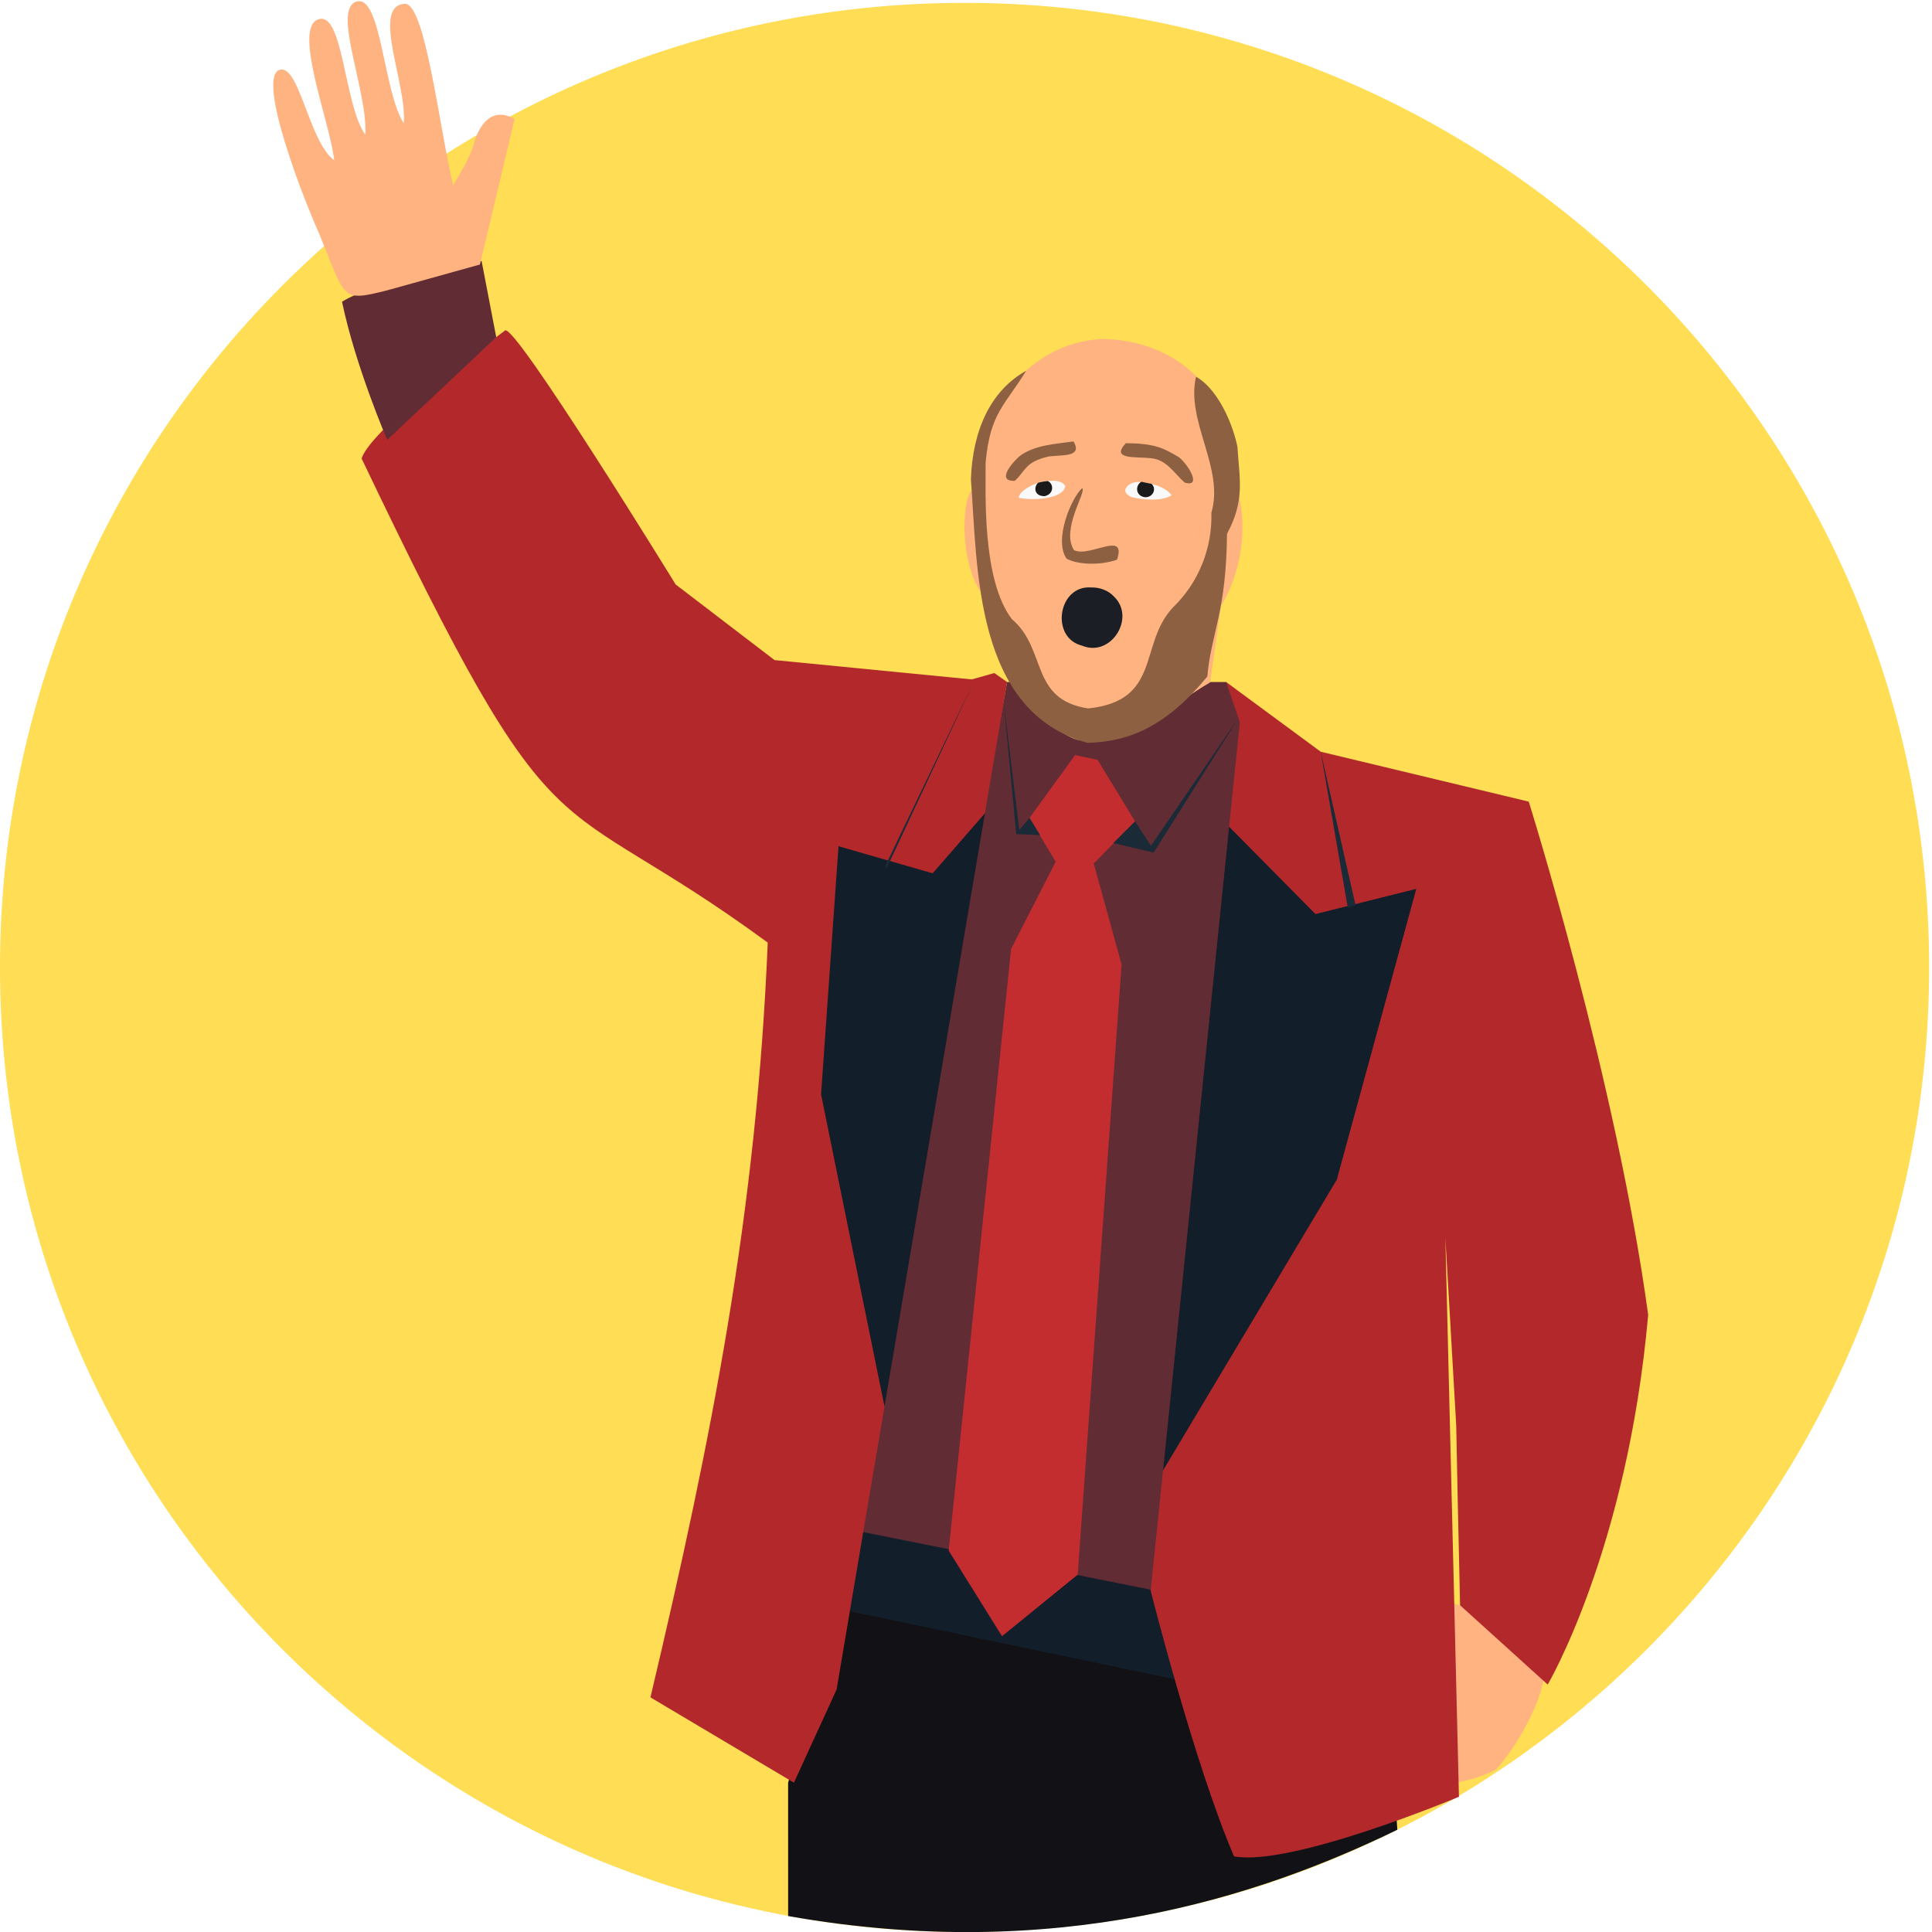
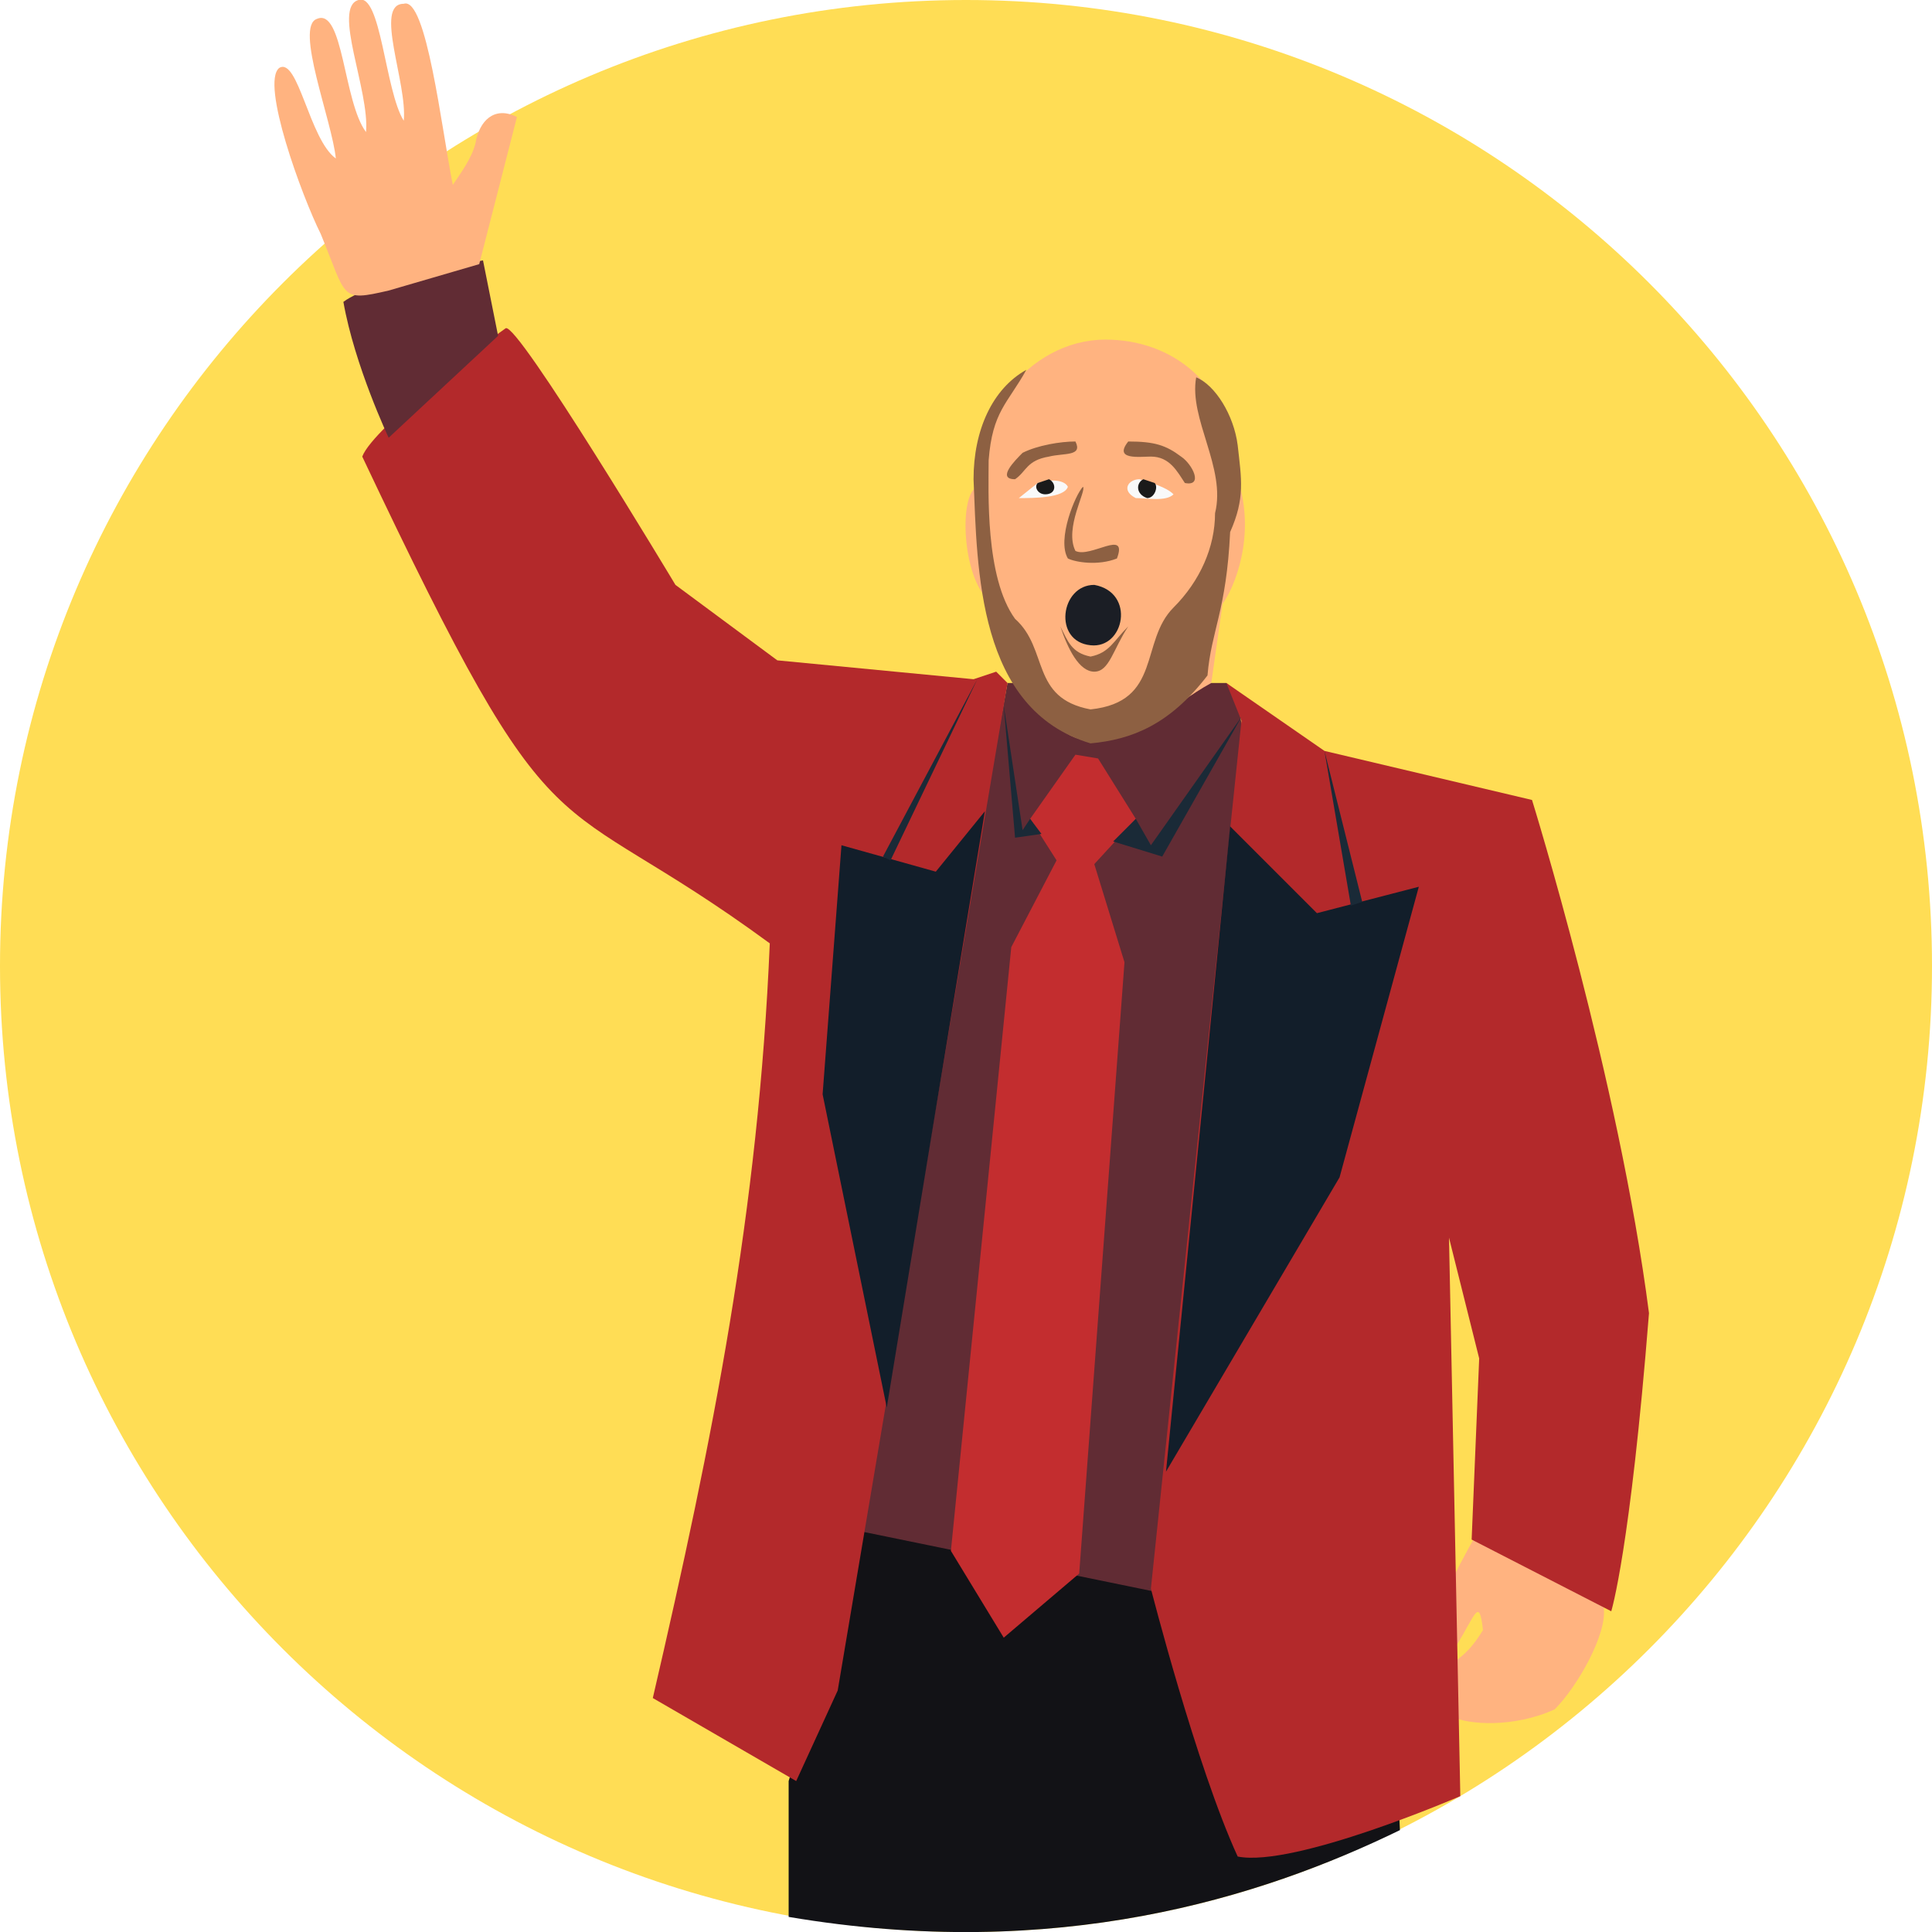
- <svg xmlns="http://www.w3.org/2000/svg" viewBox="0 0 508.75 508.75" height="508.75" width="508.75" xml:space="preserve" version="1.1" id="svg2">
-   <defs id="defs6" />
-   <g transform="matrix(1.25,0,0,-1.25,0,508.75)" id="g10">
-     <path d="M 406.398,203.199 C 406.398,90.973 315.426,0 203.199,0 90.977,0 0,90.973 0,203.199 c 0,112.223 90.977,203.199 203.199,203.199 112.227,0 203.199,-90.976 203.199,-203.199 z" style="fill:#ffdd55;fill-opacity:1;fill-rule:nonzero;stroke:none" id="path14" />
-     <path id="path4773" d="m 212.159,263.322 46.142,0 c 11.819,-9.403 -3.404,-148.57 -16.789,-207.907 l -62.175,29.695 z" style="fill:#612c34;fill-opacity:1;fill-rule:evenodd;stroke:none;stroke-width:1px;stroke-linecap:butt;stroke-linejoin:miter;stroke-opacity:1" />
-     <path id="path4759" d="m 232.48,335.581 c -16.776,-0.452 -28.117,-17.801 -27.122,-31.406 -3.408,-1.363 -3.06,-19.136 2.787,-23.379 2.746,-9.457 11.154,-29.837 20.581,-29.866 11.426,-0.112 17.403,7.297 26.176,12.289 l 2.335,16.171 c 2.44,3.795 7.035,14.689 2.727,26.639 -0.083,20.694 -14.04,29.305 -27.484,29.552 z" style="fill:#ffb380;fill-opacity:1;fill-rule:evenodd;stroke:none;stroke-width:1px;stroke-linecap:butt;stroke-linejoin:miter;stroke-opacity:1" />
-     <path id="path4767" d="m 181.747,83.997 61.715,-12.248 49.841,-33.868 1.061,-16.342 C 264.886,7.21 222.317,-6.579 166.03,3.361 l -0.005,28.096 z" style="fill:#121216;fill-opacity:1;fill-rule:evenodd;stroke:none;stroke-width:1px;stroke-linecap:butt;stroke-linejoin:miter;stroke-opacity:1" />
-     <path id="path4882" d="M 180.06,84.612 251.246,70.337 249.207,52.888 176.537,68.089 Z" style="fill:#121e2a;fill-opacity:1;fill-rule:evenodd;stroke:none;stroke-width:1px;stroke-linecap:butt;stroke-linejoin:miter;stroke-opacity:1" />
-     <path id="path4761" d="m 212.159,263.322 -2.701,1.897 -4.74,-1.347 -41.552,4.072 -20.83,15.929 c 0,0 -33.901,55.139 -35.943,53.506 -2.042,-1.634 -27.86,-20.079 -30.225,-26.957 42.392,-88.715 38.47,-67.46 85.566,-101.991 -2.346,-56.607 -11.683,-104.006 -24.709,-159.002 l 30.225,-17.971 8.986,19.605 z" style="fill:#b3292b;fill-opacity:1;fill-rule:evenodd;stroke:none;stroke-width:1px;stroke-linecap:butt;stroke-linejoin:miter;stroke-opacity:1" />
-     <path id="path4775" d="m 226.474,247.93 -9.596,-13.237 5.511,-9.227 -9.394,-18.38 -13.147,-126.747 11.239,-18.029 15.938,12.962 9.251,128.547 -5.866,21.277 8.7,8.863 -7.88,12.966 z" style="fill:#c32d2f;fill-opacity:1;fill-rule:evenodd;stroke:none;stroke-width:1px;stroke-linecap:butt;stroke-linejoin:miter;stroke-opacity:1" />
-     <path id="path4777" d="M 298.321,70.477 C 294.231,63.108 288.152,51.503 286.51,43.091 c 3.519,-2.929 7.585,0.032 7.445,4.182 3.874,6.16 5.19,10.082 5.557,3.406 -6.456,-10.546 -6.748,-1.962 -6.381,-18.753 3.666,-1.042 12.872,-2.233 21.909,2.228 4.327,4.507 10.533,15.421 10.307,21.249 -7.459,9.596 -15.029,14.165 -27.026,15.073 z" style="fill:#ffb380;fill-opacity:1;fill-rule:evenodd;stroke:none;stroke-width:1px;stroke-linecap:butt;stroke-linejoin:miter;stroke-opacity:1" />
-     <path id="path4771" d="m 258.301,263.322 19.925,-14.682 43.823,-10.513 c 0,0 18.417,-58.683 25.158,-108.121 -4.382,-49.438 -21.166,-77.879 -21.166,-77.879 l -18.459,16.705 -0.468,20.923 -0.343,16.97 -2.285,39.503 2.859,-117.744 c 0,0 -35.252,-14.797 -47.379,-12.549 -8.317,19.308 -17.563,55.956 -17.563,55.956 l 18.788,182.981 z" style="fill:#b3292b;fill-opacity:1;fill-rule:evenodd;stroke:none;stroke-width:1px;stroke-linecap:butt;stroke-linejoin:miter;stroke-opacity:1" />
-     <path id="path4779" d="m 72.051,343.429 c 6.576,4.258 29.408,8.577 29.408,8.577 l 3.08,-16.039 -22.967,-21.638 c 0,0 -6.658,15.404 -9.52,29.1 z" style="fill:#612c34;fill-opacity:1;fill-rule:evenodd;stroke:none;stroke-width:1px;stroke-linecap:butt;stroke-linejoin:miter;stroke-opacity:1" />
-     <path id="path4783" d="m 67.004,402.907 c -5.353,-1.917 2.54,-21.759 3.407,-29.68 -5.458,3.977 -7.537,21.439 -11.889,18.876 -3.926,-2.823 5.189,-26.506 8.719,-34.331 5.684,-13.884 4.522,-14.38 14.263,-11.952 6.533,1.818 13.067,3.635 19.599,5.454 2.434,10.223 4.868,20.447 7.302,30.67 -4.471,2.512 -7.381,-0.629 -8.65,-5.534 -0.911,-2.842 -2.756,-5.81 -4.28,-8.428 -2.952,11.945 -5.94,39.197 -10.383,38.193 -6.89,-0.61 0.741,-17.253 -0.044,-25.143 -4.323,6.734 -4.713,27.246 -9.962,25.633 -5.25,-1.613 2.531,-19.255 1.851,-28.027 -4.537,6.471 -4.579,26.187 -9.932,24.27 z" style="fill:#ffb380;fill-opacity:1;fill-rule:evenodd;stroke:none;stroke-width:1px;stroke-linecap:butt;stroke-linejoin:miter;stroke-opacity:1" />
-     <path id="path4785" d="m 216.188,328.902 c -7.618,-4.247 -11.296,-12.701 -11.652,-22.846 1.407,-19.024 0.775,-48.961 24.551,-55.547 9.036,0.207 16.811,3.71 25.252,13.976 0.84,9.371 3.976,13.319 4.147,30.056 3.798,7.106 2.64,11.32 2.188,18.391 -1.387,6.423 -4.909,12.645 -8.713,14.7 -2.209,-9.328 6.021,-19.269 3.232,-28.626 0.223,-7.522 -2.713,-14.784 -8.117,-19.995 -7.24,-7.716 -2.347,-19.639 -17.842,-21.252 -12.375,1.898 -8.581,12.469 -16.089,18.833 -6.337,8.36 -5.47,26.751 -5.508,33.011 0.968,10.399 3.935,11.817 8.549,19.298 z" style="fill:#8d6042;fill-opacity:1;fill-rule:evenodd;stroke:none;stroke-width:1px;stroke-linecap:butt;stroke-linejoin:miter;stroke-opacity:1" />
-     <path id="path4789" d="m 237.18,313.639 c -3.366,-3.552 2.24,-2.805 5.161,-3.156 3.364,-0.23 4.942,-3.101 7.206,-5.137 3.663,-1.119 0.921,3.624 -1.178,5.327 -3.299,1.98 -5.229,2.93 -11.189,2.966 z" style="fill:#8d6042;fill-opacity:1;fill-rule:evenodd;stroke:none;stroke-width:1px;stroke-linecap:butt;stroke-linejoin:miter;stroke-opacity:1" />
-     <path id="path4791" d="m 229.88,283.246 c -7.016,0.523 -8.681,-10.606 -1.923,-12.263 6.066,-2.532 11.348,5.849 6.745,10.321 -1.216,1.329 -3.04,1.988 -4.821,1.942 z" style="fill:#1b1e25;fill-opacity:1;fill-rule:evenodd;stroke:none;stroke-width:0.771px;stroke-linecap:butt;stroke-linejoin:miter;stroke-opacity:1" />
-     <path id="path4793" d="m 227.984,304.168 c -2.16,-1.82 -6.074,-10.793 -3.322,-14.823 1.852,-1.151 6.647,-1.634 10.644,-0.26 2.126,6.314 -5.81,0.361 -9.056,2.023 -2.809,4.361 2.677,12.263 1.735,13.059 z" style="fill:#8d6042;fill-opacity:1;fill-rule:evenodd;stroke:none;stroke-width:1px;stroke-linecap:butt;stroke-linejoin:miter;stroke-opacity:1" />
-     <path id="path4763" d="m 207.503,235.69 -11.028,-12.662 -19.831,5.705 -3.676,-52.28 13.367,-65.786 z" style="fill:#121e2a;fill-opacity:1;fill-rule:evenodd;stroke:none;stroke-width:1px;stroke-linecap:butt;stroke-linejoin:miter;stroke-opacity:1" />
-     <path id="path4789-3" d="m 226.151,314.007 c 1.94,-3.298 -2.157,-2.809 -5.161,-3.156 -5.092,-1.124 -4.942,-3.101 -7.206,-5.137 -4.187,-0.201 -0.226,4.227 1.178,5.327 3.16,2.258 7.685,2.466 11.189,2.966 z" style="display:inline;fill:#8d6042;fill-opacity:1;fill-rule:evenodd;stroke:none;stroke-width:1px;stroke-linecap:butt;stroke-linejoin:miter;stroke-opacity:1" />
-     <path id="path4878" d="m 239.11,233.959 3.354,-5.131 18.332,26.747 -17.768,-28.185 -8.5,2.006 z" style="fill:#1a2a37;fill-opacity:1;fill-rule:evenodd;stroke:none;stroke-width:1px;stroke-linecap:butt;stroke-linejoin:miter;stroke-opacity:1" />
-     <path id="path4880" d="m 216.878,234.693 2.228,-3.618 -5.03,0.213 -2.573,27.184 3.228,-26.283 z" style="fill:#1a2a37;fill-opacity:1;fill-rule:evenodd;stroke:none;stroke-width:1px;stroke-linecap:butt;stroke-linejoin:miter;stroke-opacity:1" />
-     <path id="path4769" d="m 258.922,232.851 18.198,-18.413 21.239,5.31 -16.746,-61.266 -36.616,-61.27 z" style="fill:#121e2a;fill-opacity:1;fill-rule:evenodd;stroke:none;stroke-width:1px;stroke-linecap:butt;stroke-linejoin:miter;stroke-opacity:1" />
-     <path id="path4916" d="m 278.226,248.64 7.341,-32.345 -1.639,-0.524 z" style="fill:#1a2a37;fill-opacity:1;fill-rule:evenodd;stroke:none;stroke-width:1px;stroke-linecap:butt;stroke-linejoin:miter;stroke-opacity:1" />
-     <path id="path4918" d="m 205.201,263.494 -18.415,-39.388 -0.32,0.414 z" style="fill:#1a2a37;fill-opacity:1;fill-rule:evenodd;stroke:none;stroke-width:1px;stroke-linecap:butt;stroke-linejoin:miter;stroke-opacity:1" />
-     <path id="path4920" d="m 218.671,305.288 c -1.789,-0.645 -3.909,-1.811 -4.069,-3.16 2.707,-0.6 9.341,-0.36 9.808,2.445 -0.724,1.533 -3.732,1.287 -5.739,0.715 z" style="fill:#f9f9f9;fill-rule:evenodd;stroke:none;stroke-width:1px;stroke-linecap:butt;stroke-linejoin:miter;stroke-opacity:1" />
-     <path id="path4926" d="m 239.874,305.477 c -2.241,0.043 -4.343,-2.134 -1.307,-3.253 2.703,-0.591 6.418,-0.798 8.222,0.449 -1.179,1.748 -4.412,2.668 -6.915,2.804 z" style="fill:#f9f9f9;fill-rule:evenodd;stroke:none;stroke-width:1px;stroke-linecap:butt;stroke-linejoin:miter;stroke-opacity:1" />
-     <path id="path4936" d="m 240.435,305.51 c -1.37,-0.795 -1.198,-3.059 0.804,-3.258 1.678,-0.043 2.473,1.797 1.349,2.822 -0.569,0.12 -1.582,0.325 -2.153,0.436 z" style="fill:#1a1a1a;fill-rule:evenodd;stroke:none;stroke-width:1px;stroke-linecap:butt;stroke-linejoin:miter;stroke-opacity:1" />
-     <path id="path4936-5" d="m 218.673,305.298 c -1.026,-1.041 -0.694,-2.872 1.407,-2.814 1.941,0.426 1.986,2.558 0.655,3.18 -0.642,-0.052 -1.607,-0.216 -2.063,-0.367 z" style="display:inline;fill:#1a1a1a;fill-rule:evenodd;stroke:none;stroke-width:1px;stroke-linecap:butt;stroke-linejoin:miter;stroke-opacity:1" />
-   </g>
+ <svg xmlns="http://www.w3.org/2000/svg" height="512" width="512" xml:space="preserve">
+   <path d="M512 256a256 256 0 1 1-512 0 256 256 0 0 1 512 0z" fill="#fd5" />
+   <path d="M267 181h58c15 11-4 187-21 261l-78-37z" fill="#612c34" fill-rule="evenodd" />
+   <path d="M293 90c-21 0-36 22-34 39-5 2-4 24 3 30 4 11 14 37 26 37 15 0 22-9 33-15l3-21c3-4 9-18 4-33-1-26-18-37-35-37z" fill="#ffb380" fill-rule="evenodd" />
+   <path d="m229 406 78 16 63 42 1 21c-37 18-91 35-162 23v-36z" fill="#121216" fill-rule="evenodd" />
+   <path d="m267 181-3-3-6 2-52-5-27-20s-42-70-45-68-35 26-38 34c53 112 48 85 108 129-3 71-15 131-31 200l38 22 11-24z" fill="#b3292b" fill-rule="evenodd" />
+   <path d="m285 200-12 17 7 11-12 23-16 160 14 23 20-17 12-162-8-26 11-12-10-16z" fill="#c32d2f" fill-rule="evenodd" />
+   <path d="M391 407c-5 9-13 24-15 34 5 4 10 0 10-5 5-8 6-13 7-4-8 13-9 2-8 23 4 2 16 3 27-2 6-6 14-20 13-27-9-12-19-18-34-19Z" fill="#ffb380" fill-rule="evenodd" />
+   <path d="m325 181 26 18 55 13s23 74 31 136c-5 63-10 79-10 79l-37-19 2-48-8-32 3 148s-44 19-59 16c-11-24-23-71-23-71l24-230z" fill="#b3292b" fill-rule="evenodd" />
+   <path d="M91 80c8-6 37-11 37-11l4 20-29 27s-9-19-12-36z" fill="#612c34" fill-rule="evenodd" />
+   <path d="M84 5c-6 2 4 27 5 37-7-5-10-27-15-24-5 4 6 34 11 44 7 17 5 18 18 15l24-7 10-39c-6-3-10 1-11 7-1 4-4 8-6 11-3-15-7-50-13-48-8 0 1 21 0 31-5-8-6-34-12-32-7 2 3 24 2 35-6-8-6-33-13-30Z" fill="#ffb380" fill-rule="evenodd" />
+   <path d="M272 98c-9 5-14 16-14 29 1 24 1 61 31 70 11-1 21-5 31-18 1-12 5-17 6-38 4-9 3-14 2-23-1-8-6-16-11-18-2 11 8 24 5 36 0 9-4 18-11 25-9 9-3 25-22 27-16-3-11-16-20-24-8-11-7-34-7-42 1-13 5-15 10-24z" fill="#8d6042" fill-rule="evenodd" />
+   <path d="M299 117c-4 5 3 4 6 4 5 0 7 4 9 7 5 1 2-5-1-7-4-3-7-4-14-4z" fill="#8d6042" fill-rule="evenodd" />
+   <path d="M290 155c-9 0-11 15-1 16 9 1 12-14 1-16z" fill="#1b1e25" fill-rule="evenodd" />
+   <path d="M287 129c-2 2-7 14-4 19 2 1 8 2 13 0 3-8-7 0-11-2-3-6 3-16 2-17zm-6 37c2 6 5 12 9 12s5-6 9-12c-4 4-5 7-10 8-5-1-6-4-8-8z" fill="#8d6042" fill-rule="evenodd" />
+   <path d="m261 215-13 16-25-7-5 66 17 83z" fill="#121e2a" fill-rule="evenodd" />
+   <path d="M285 117c2 4-3 3-7 4-6 1-6 4-9 6-5 0 0-5 2-7 4-2 10-3 14-3z" fill="#8d6042" fill-rule="evenodd" />
+   <path d="m301 217 4 7 24-34-21 37-13-4zm-28 0 3 4-7 1-3-35 5 33z" fill="#1a2a37" fill-rule="evenodd" />
+   <path d="m326 219 23 23 27-7-21 77-46 78z" fill="#121e2a" fill-rule="evenodd" />
+   <path d="m351 199 10 40-3 1zm-92-19-23 48-2-1z" fill="#1a2a37" fill-rule="evenodd" />
+   <path d="m275 128-5 4c4 0 12 0 13-3-1-2-5-2-8-1zm27-1c-3 0-5 3-1 5 3 0 8 1 10-1-2-2-6-3-9-4z" fill="#f9f9f9" fill-rule="evenodd" />
+   <path d="M303 127c-2 1-2 4 1 5 2 0 3-3 2-4l-3-1zm-28 1c-1 1 0 3 2 3 3 0 3-3 1-4l-3 1z" fill="#1a1a1a" fill-rule="evenodd" />
</svg>
